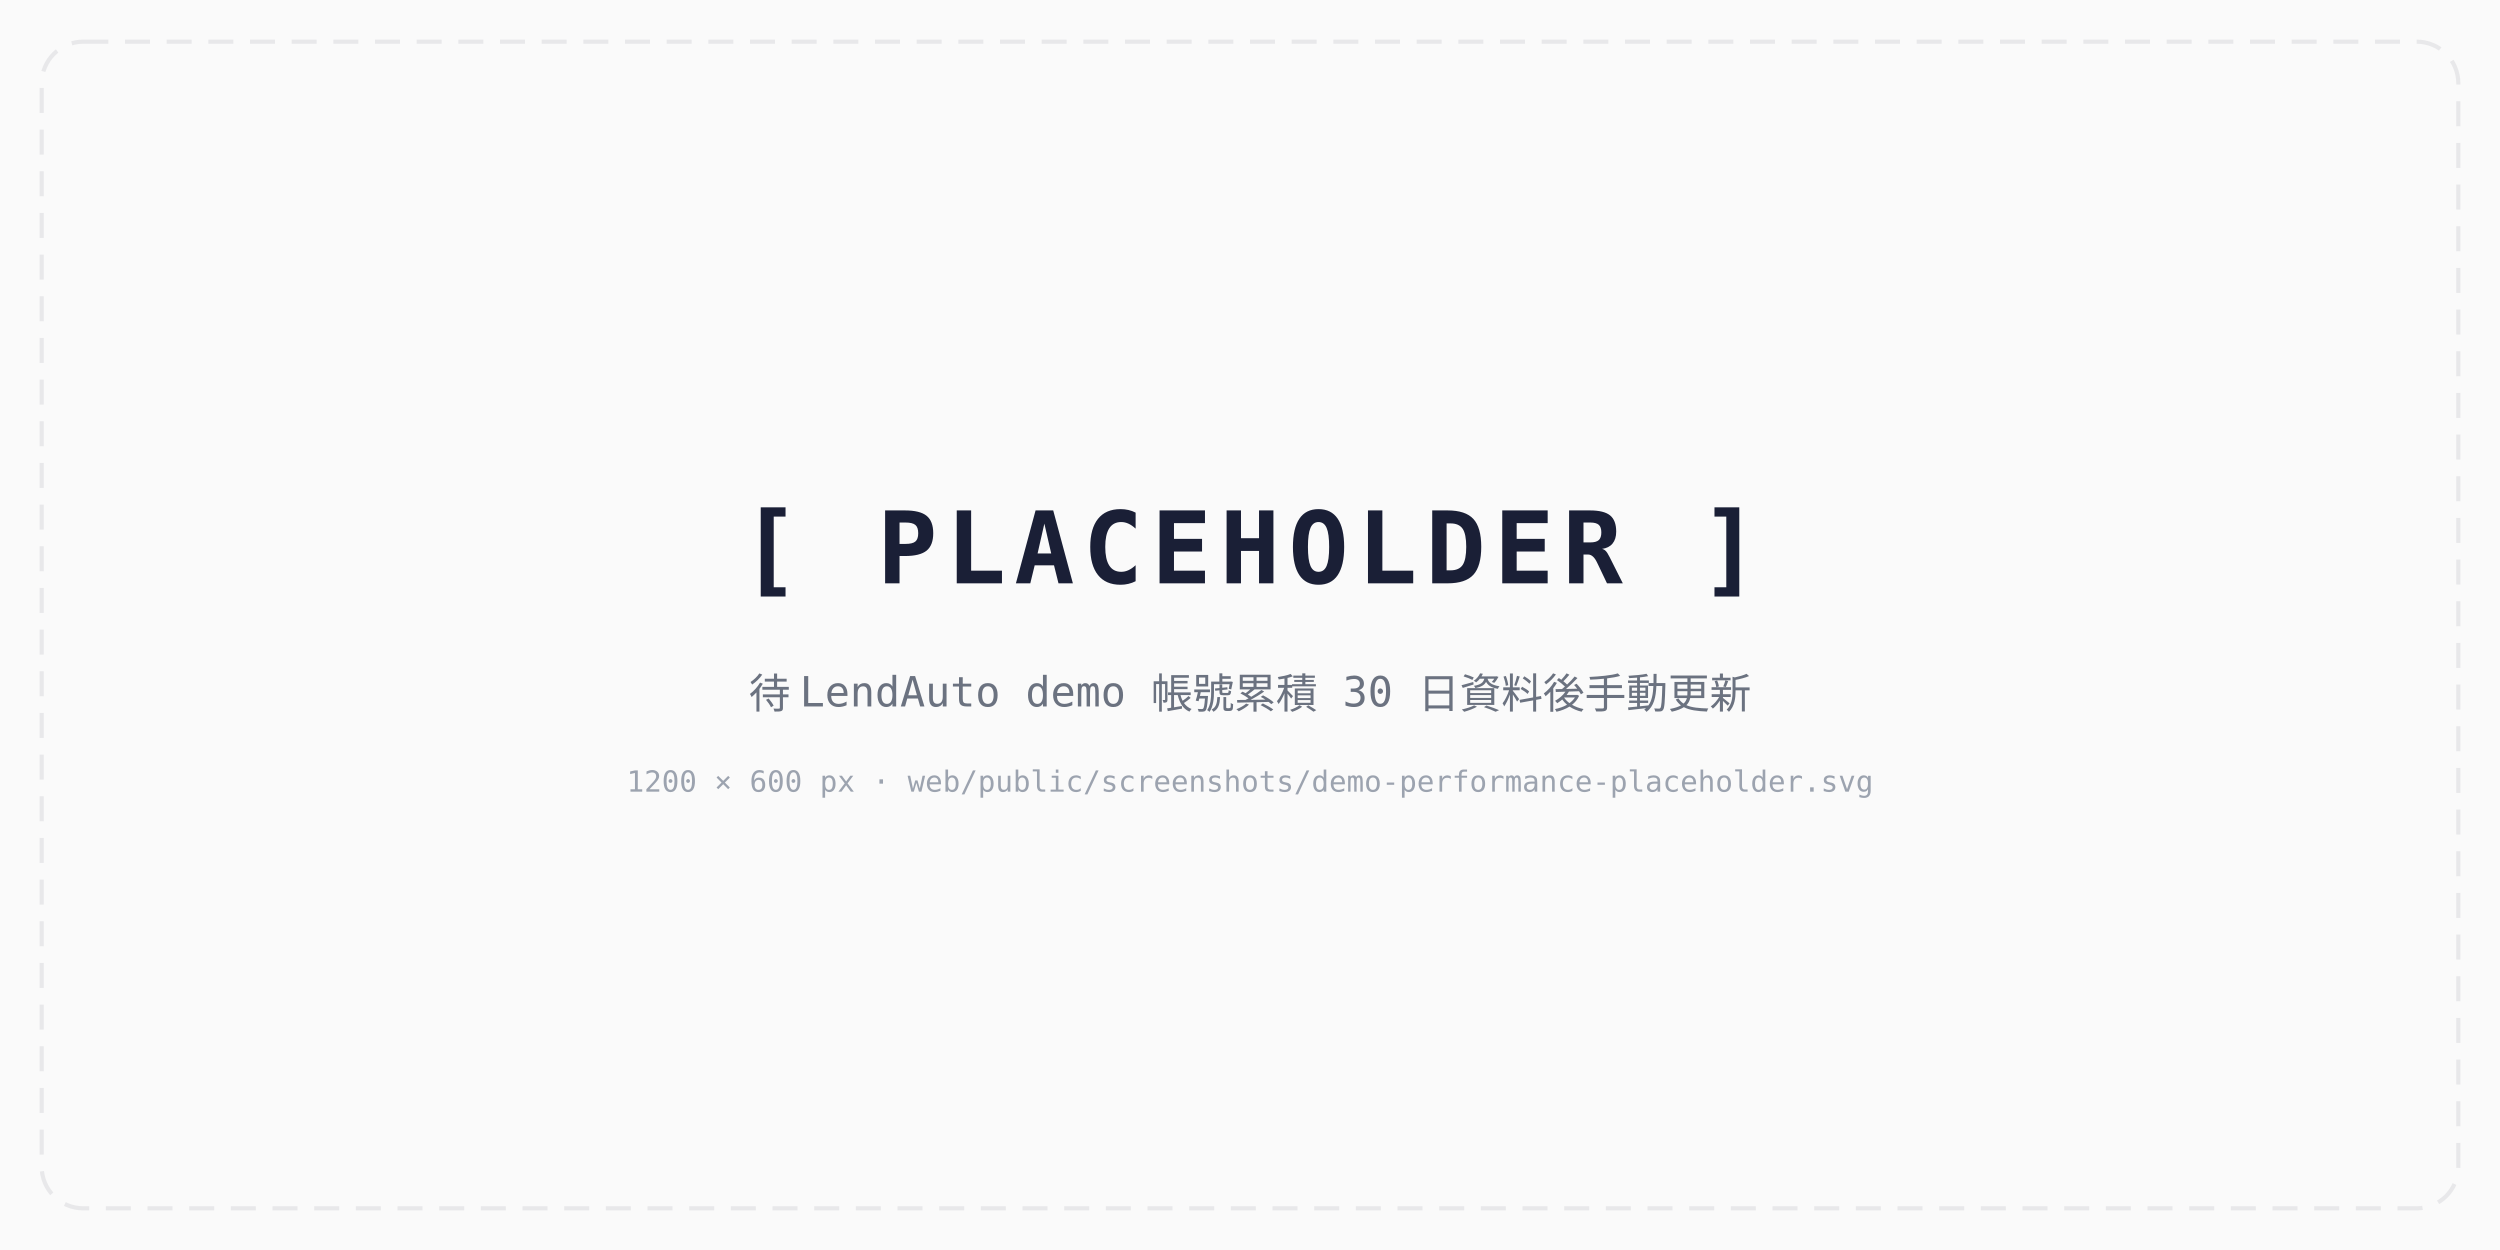
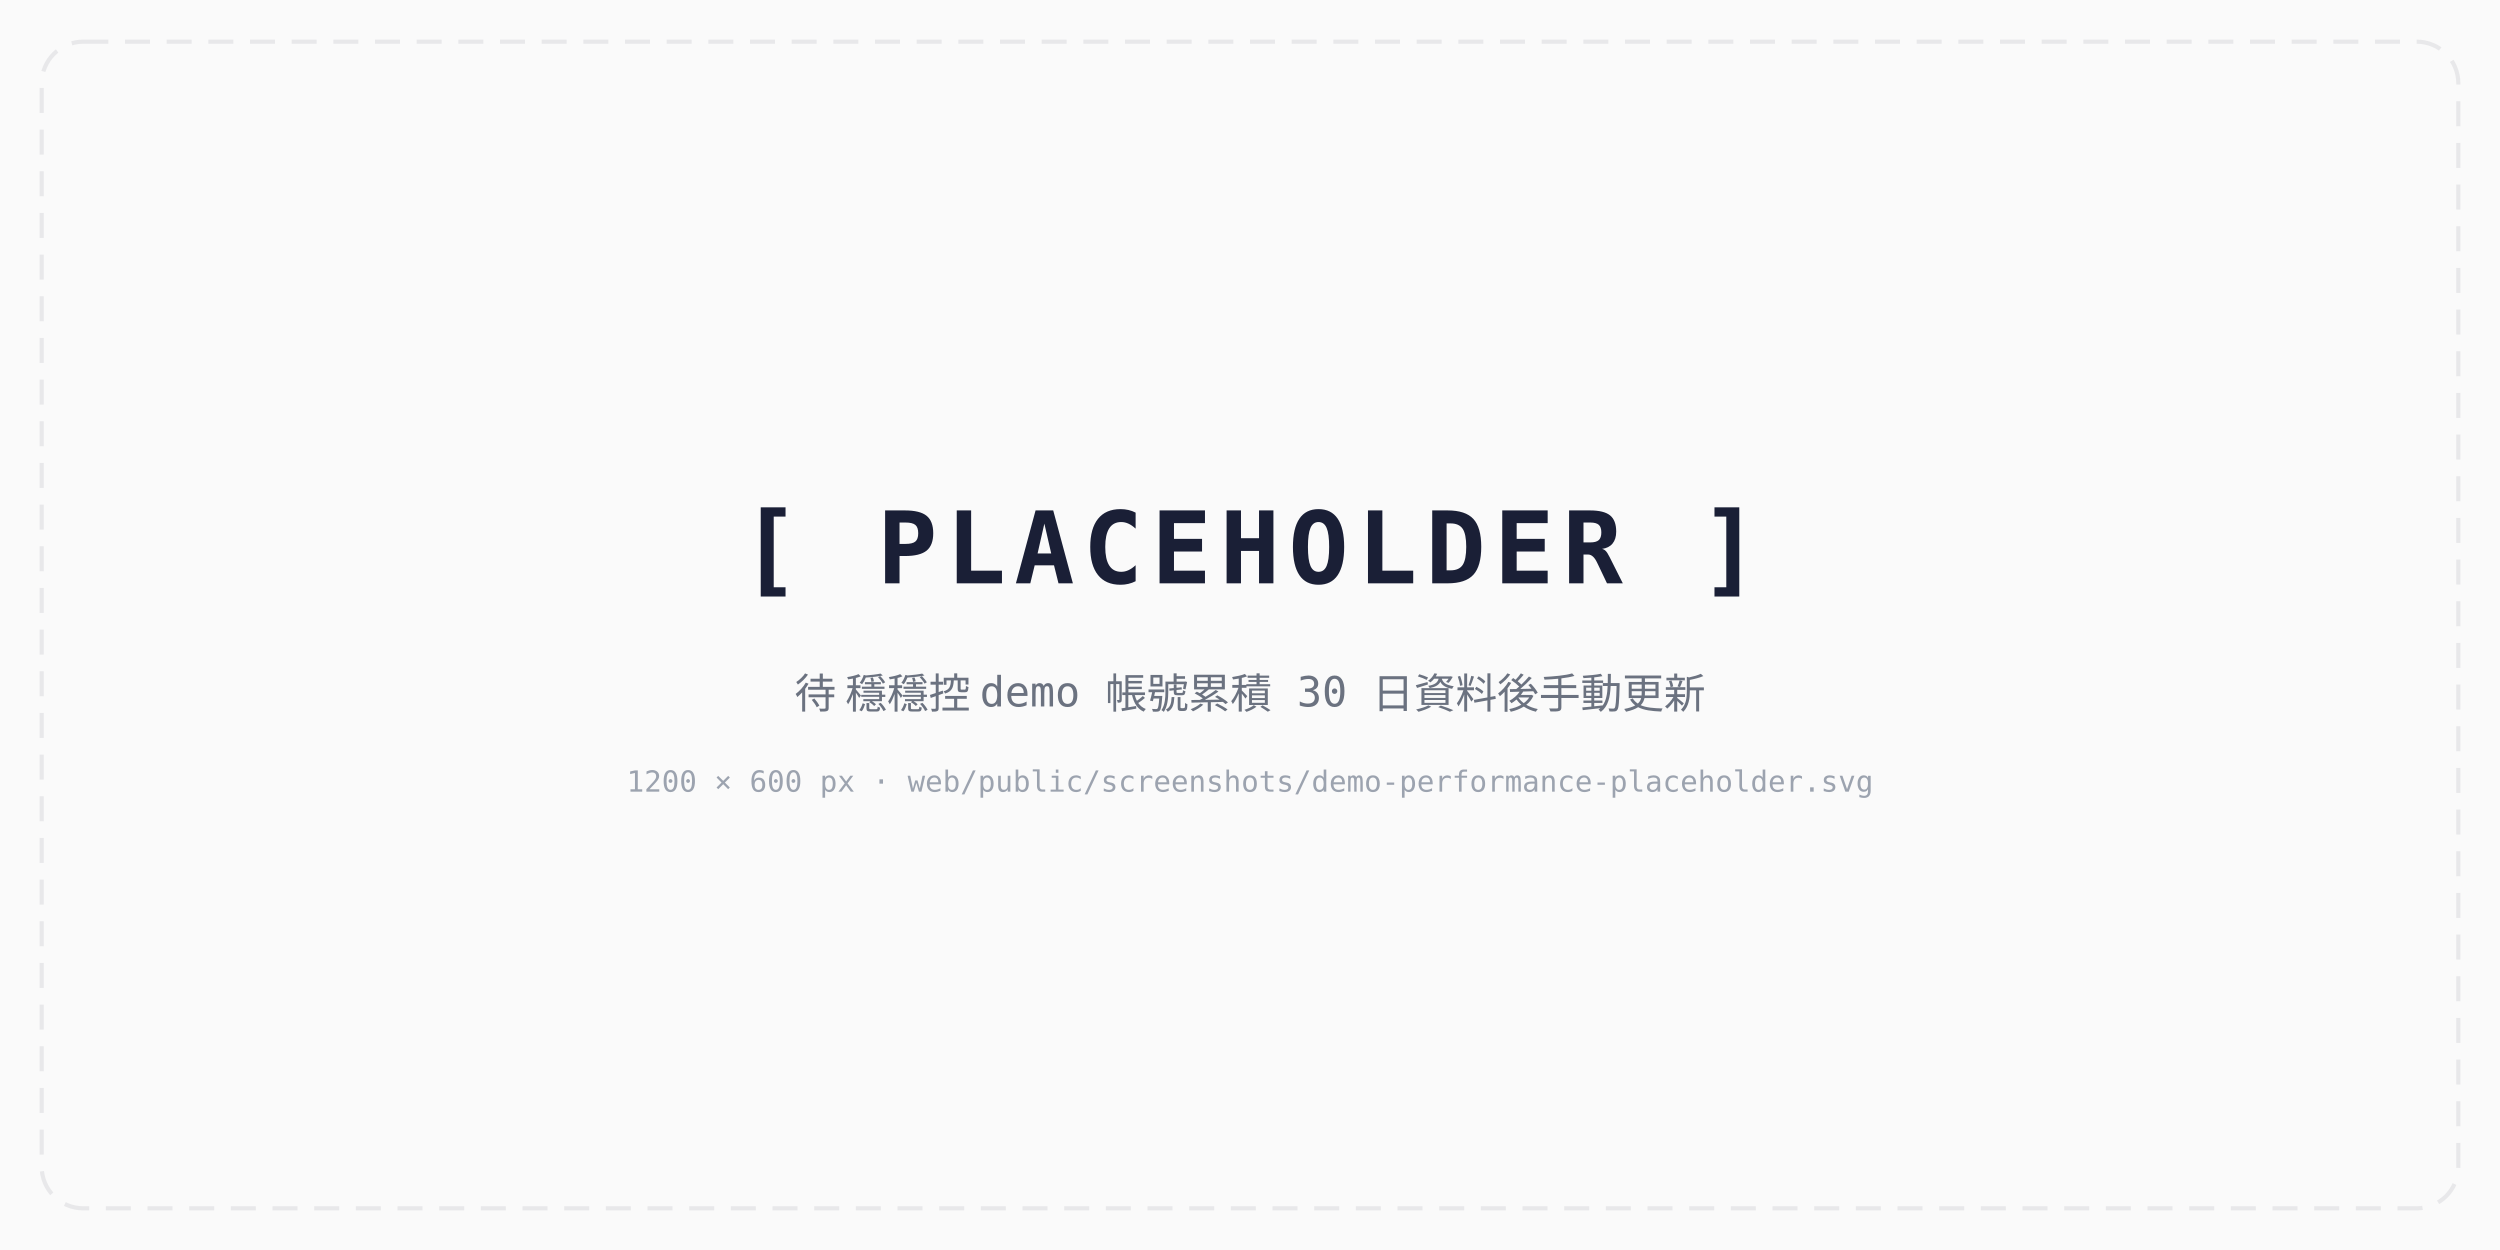
<svg xmlns="http://www.w3.org/2000/svg" viewBox="0 0 1200 600" width="1200" height="600">
  <rect width="1200" height="600" fill="#fafafa" />
  <rect x="20" y="20" width="1160" height="560" fill="none" stroke="#1a1f3614" stroke-dasharray="12 8" stroke-width="2" rx="20" />
  <text x="600" y="280" text-anchor="middle" font-family="JetBrains Mono, monospace" font-size="48" font-weight="700" fill="#1a1f36" letter-spacing="4">
    [ PLACEHOLDER ]
  </text>
  <text x="600" y="340" text-anchor="middle" font-family="JetBrains Mono, monospace" font-size="20" fill="#6b7280">
-     待 LendAuto demo 帳號累積 30 日資料後手動更新
+     待 穩穩控 demo 帳號累積 30 日資料後手動更新
  </text>
  <text x="600" y="380" text-anchor="middle" font-family="JetBrains Mono, monospace" font-size="14" fill="#9ca3af">
    1200 × 600 px · web/public/screenshots/demo-performance-placeholder.svg
  </text>
</svg>
